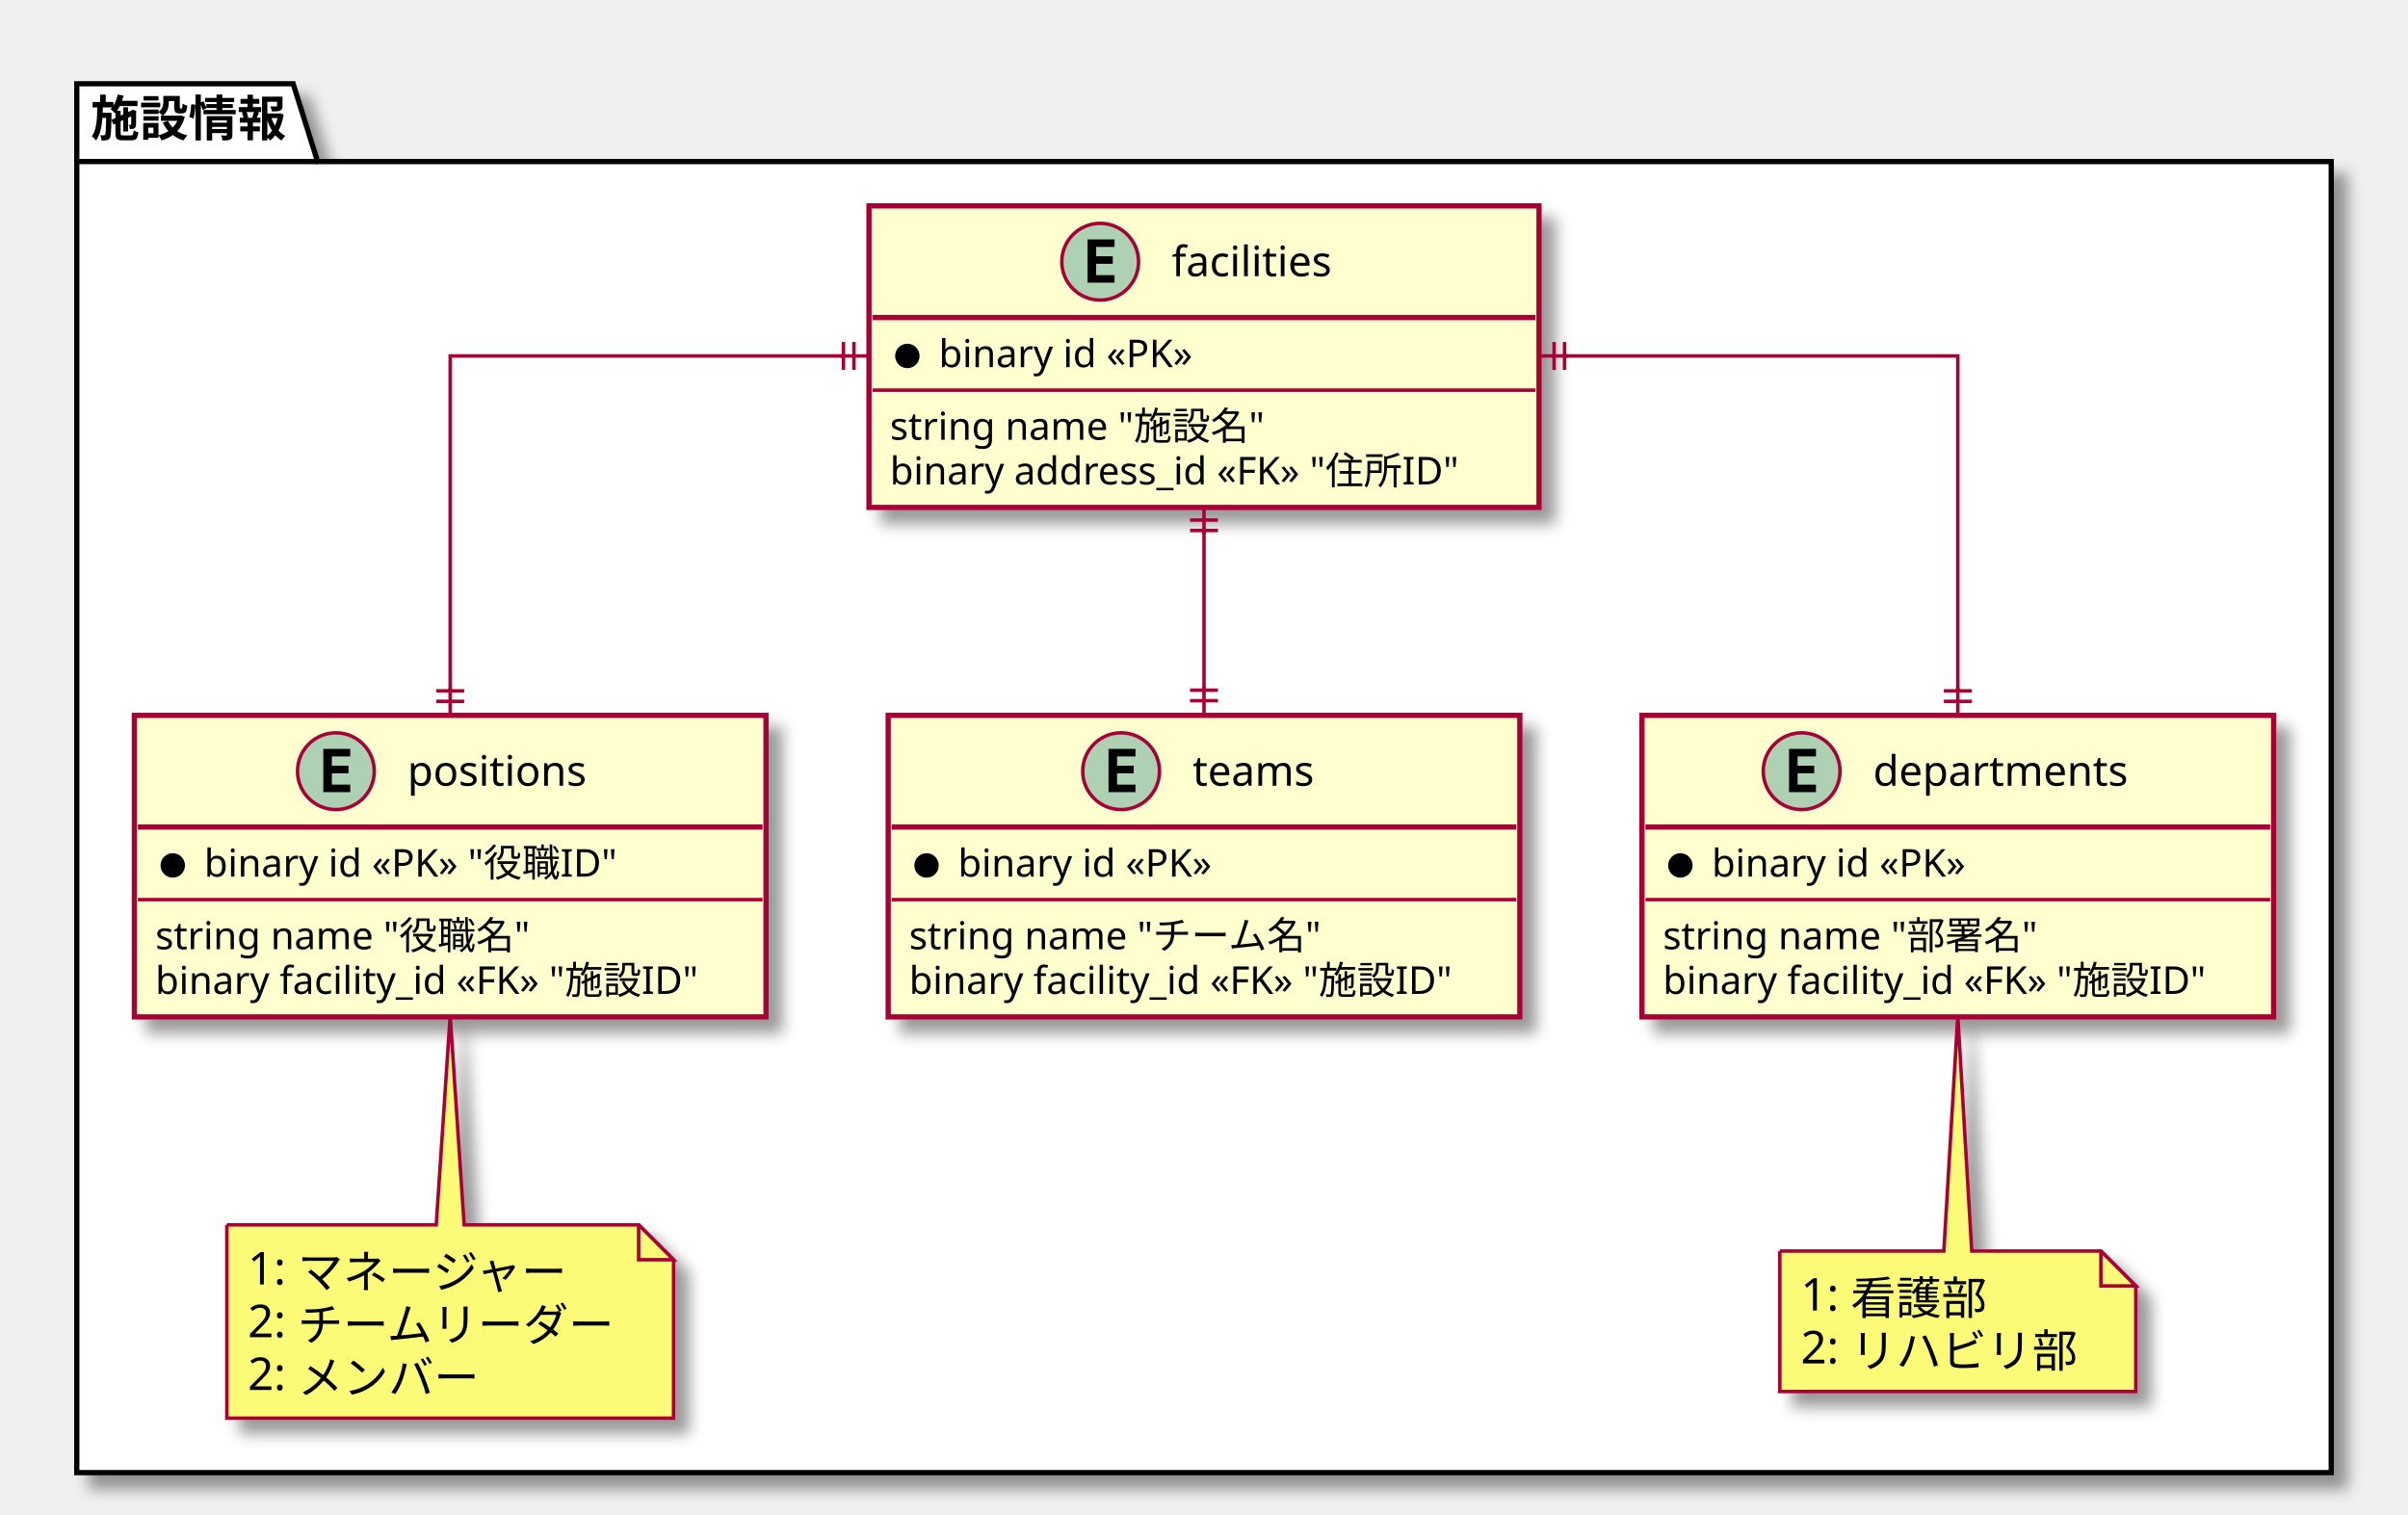
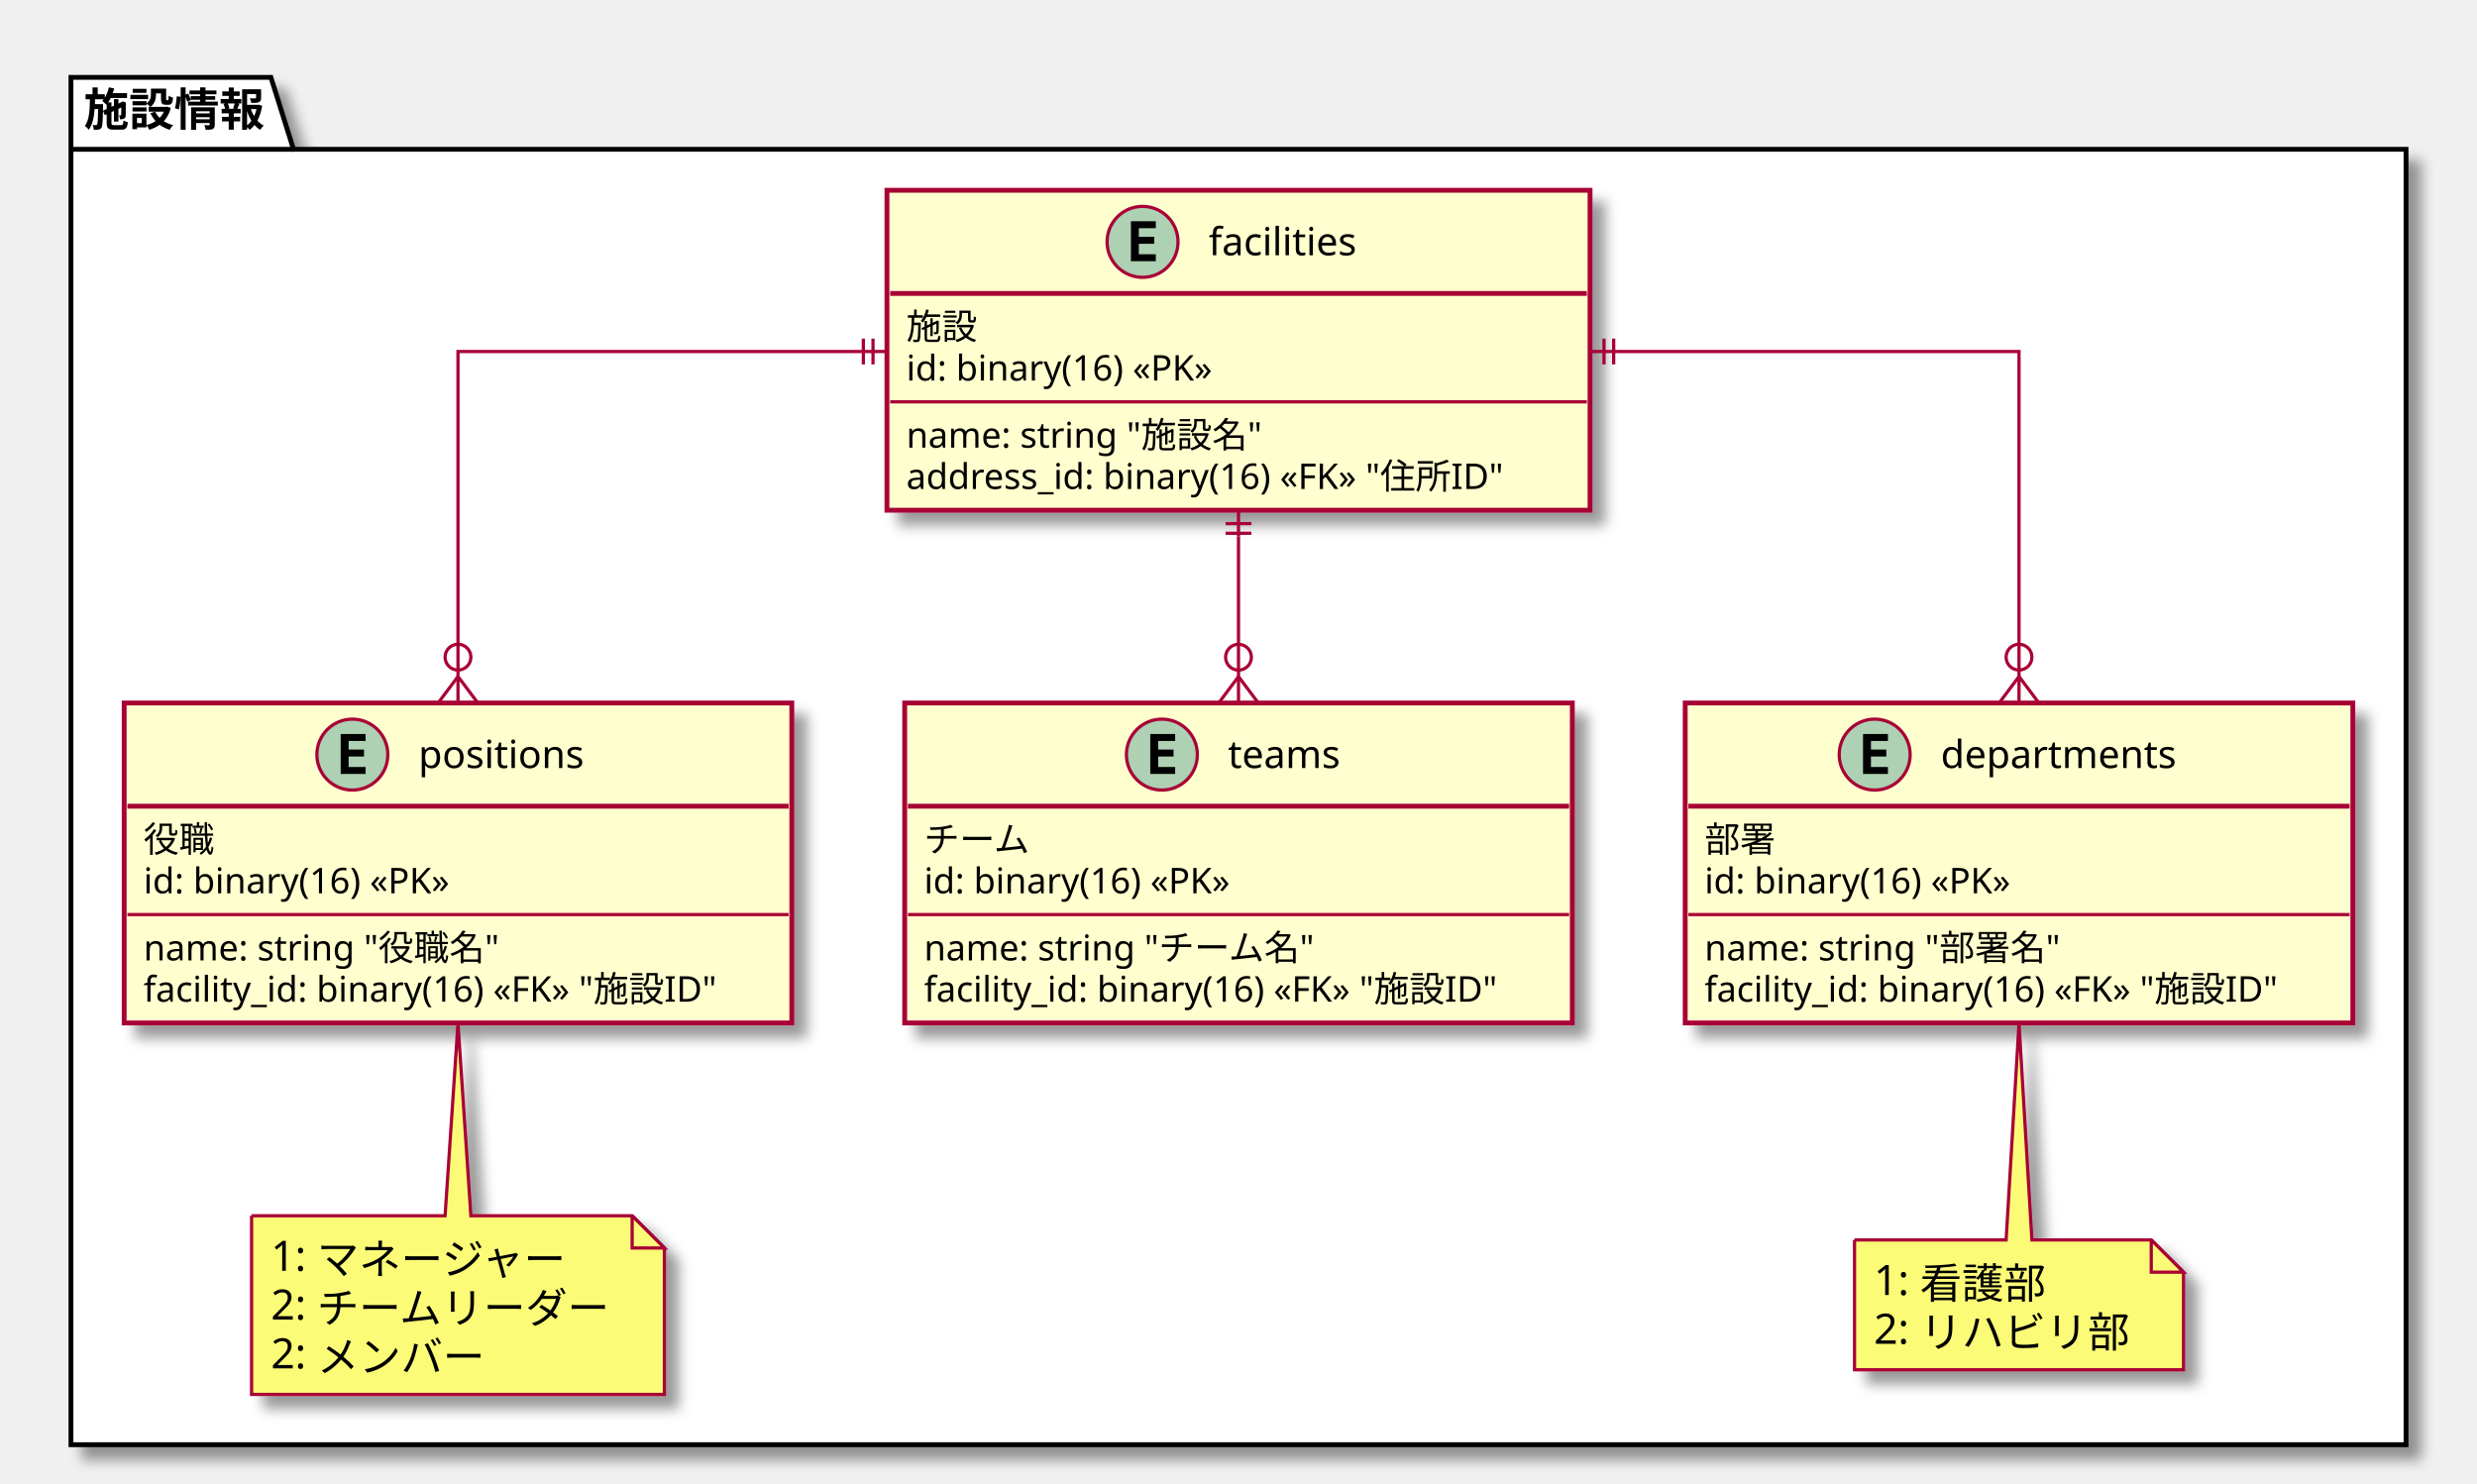
- <svg xmlns="http://www.w3.org/2000/svg" contentScriptType="application/ecmascript" contentStyleType="text/css" height="434px" preserveAspectRatio="none" style="width:690px;height:434px;" version="1.1" viewBox="0 0 690 434" width="690px" zoomAndPan="magnify">
+ <svg xmlns="http://www.w3.org/2000/svg" contentScriptType="application/ecmascript" contentStyleType="text/css" height="460px" preserveAspectRatio="none" style="width:768px;height:460px;" version="1.1" viewBox="0 0 768 460" width="768px" zoomAndPan="magnify">
  <defs>
-     <filter height="300%" id="f12z0l97c401lf" width="300%" x="-1" y="-1">
+     <filter height="300%" id="fd7pq2e6lvwtn" width="300%" x="-1" y="-1">
      <feGaussianBlur result="blurOut" stdDeviation="2.0" />
      <feColorMatrix in="blurOut" result="blurOut2" type="matrix" values="0 0 0 0 0 0 0 0 0 0 0 0 0 0 0 0 0 0 .4 0" />
      <feOffset dx="4.0" dy="4.0" in="blurOut2" result="blurOut3" />
      <feBlend in="SourceGraphic" in2="blurOut3" mode="normal" />
    </filter>
  </defs>
  <g>
-     <polygon fill="#FFFFFF" filter="url(#f12z0l97c401lf)" points="22,24,84,24,91,46.297,668,46.297,668,422,22,422,22,24" style="stroke: #000000; stroke-width: 1.5;" />
+     <polygon fill="#FFFFFF" filter="url(#fd7pq2e6lvwtn)" points="22,24,84,24,91,46.297,746,46.297,746,448,22,448,22,24" style="stroke: #000000; stroke-width: 1.5;" />
    <line style="stroke: #000000; stroke-width: 1.5;" x1="22" x2="91" y1="46.297" y2="46.297" />
    <text fill="#000000" font-family="sans-serif" font-size="14" font-weight="bold" lengthAdjust="spacingAndGlyphs" textLength="56" x="26" y="38.995">施設情報</text>
-     <rect fill="#FEFECE" filter="url(#f12z0l97c401lf)" height="86.414" id="facilities" style="stroke: #A80036; stroke-width: 1.5;" width="192" x="249" y="59" />
-     <ellipse cx="315.25" cy="75" fill="#ADD1B2" rx="11" ry="11" style="stroke: #A80036; stroke-width: 1.0;" />
-     <path d="M319.359,81 L311.641,81 L311.641,68.609 L319.359,68.609 L319.359,70.766 L314.094,70.766 L314.094,73.438 L318.859,73.438 L318.859,75.594 L314.094,75.594 L314.094,78.844 L319.359,78.844 L319.359,81 Z " />
-     <text fill="#000000" font-family="sans-serif" font-size="12" lengthAdjust="spacingAndGlyphs" textLength="51" x="335.75" y="79.154">facilities</text>
-     <line style="stroke: #A80036; stroke-width: 1.5;" x1="250" x2="440" y1="91" y2="91" />
-     <ellipse cx="260" cy="102" fill="#000000" rx="3" ry="3" style="stroke: #000000; stroke-width: 1.0;" />
-     <text fill="#000000" font-family="sans-serif" font-size="11" lengthAdjust="spacingAndGlyphs" textLength="81" x="269" y="105.21">binary id «PK»</text>
-     <line style="stroke: #A80036; stroke-width: 1.0;" x1="250" x2="440" y1="111.805" y2="111.805" />
-     <text fill="#000000" font-family="sans-serif" font-size="11" lengthAdjust="spacingAndGlyphs" textLength="116" x="255" y="126.015">string name "施設名"</text>
-     <text fill="#000000" font-family="sans-serif" font-size="11" lengthAdjust="spacingAndGlyphs" textLength="180" x="255" y="138.82">binary address_id «FK» "住所ID"</text>
-     <rect fill="#FEFECE" filter="url(#f12z0l97c401lf)" height="86.414" id="positions" style="stroke: #A80036; stroke-width: 1.5;" width="181" x="38.5" y="205" />
-     <ellipse cx="96.25" cy="221" fill="#ADD1B2" rx="11" ry="11" style="stroke: #A80036; stroke-width: 1.0;" />
-     <path d="M100.359,227 L92.641,227 L92.641,214.609 L100.359,214.609 L100.359,216.766 L95.094,216.766 L95.094,219.438 L99.859,219.438 L99.859,221.594 L95.094,221.594 L95.094,224.844 L100.359,224.844 L100.359,227 Z " />
-     <text fill="#000000" font-family="sans-serif" font-size="12" lengthAdjust="spacingAndGlyphs" textLength="57" x="116.75" y="225.154">positions</text>
-     <line style="stroke: #A80036; stroke-width: 1.5;" x1="39.5" x2="218.5" y1="237" y2="237" />
-     <ellipse cx="49.5" cy="248" fill="#000000" rx="3" ry="3" style="stroke: #000000; stroke-width: 1.0;" />
-     <text fill="#000000" font-family="sans-serif" font-size="11" lengthAdjust="spacingAndGlyphs" textLength="128" x="58.5" y="251.21">binary id «PK» "役職ID"</text>
-     <line style="stroke: #A80036; stroke-width: 1.0;" x1="39.5" x2="218.5" y1="257.805" y2="257.805" />
-     <text fill="#000000" font-family="sans-serif" font-size="11" lengthAdjust="spacingAndGlyphs" textLength="116" x="44.5" y="272.015">string name "役職名"</text>
-     <text fill="#000000" font-family="sans-serif" font-size="11" lengthAdjust="spacingAndGlyphs" textLength="169" x="44.5" y="284.82">binary facility_id «FK» "施設ID"</text>
-     <rect fill="#FEFECE" filter="url(#f12z0l97c401lf)" height="86.414" id="teams" style="stroke: #A80036; stroke-width: 1.5;" width="181" x="254.5" y="205" />
-     <ellipse cx="321.25" cy="221" fill="#ADD1B2" rx="11" ry="11" style="stroke: #A80036; stroke-width: 1.0;" />
-     <path d="M325.359,227 L317.641,227 L317.641,214.609 L325.359,214.609 L325.359,216.766 L320.094,216.766 L320.094,219.438 L324.859,219.438 L324.859,221.594 L320.094,221.594 L320.094,224.844 L325.359,224.844 L325.359,227 Z " />
-     <text fill="#000000" font-family="sans-serif" font-size="12" lengthAdjust="spacingAndGlyphs" textLength="39" x="341.75" y="225.154">teams</text>
-     <line style="stroke: #A80036; stroke-width: 1.5;" x1="255.5" x2="434.5" y1="237" y2="237" />
-     <ellipse cx="265.5" cy="248" fill="#000000" rx="3" ry="3" style="stroke: #000000; stroke-width: 1.0;" />
-     <text fill="#000000" font-family="sans-serif" font-size="11" lengthAdjust="spacingAndGlyphs" textLength="81" x="274.5" y="251.21">binary id «PK»</text>
-     <line style="stroke: #A80036; stroke-width: 1.0;" x1="255.5" x2="434.5" y1="257.805" y2="257.805" />
-     <text fill="#000000" font-family="sans-serif" font-size="11" lengthAdjust="spacingAndGlyphs" textLength="127" x="260.5" y="272.015">string name "チーム名"</text>
-     <text fill="#000000" font-family="sans-serif" font-size="11" lengthAdjust="spacingAndGlyphs" textLength="169" x="260.5" y="284.82">binary facility_id «FK» "施設ID"</text>
-     <path d="M65,351 L65,406.398 A0,0 0 0 0 65,406.398 L193,406.398 A0,0 0 0 0 193,406.398 L193,361 L183,351 L133,351 L129,291.09 L125,351 L65,351 A0,0 0 0 0 65,351 " fill="#FBFB77" filter="url(#f12z0l97c401lf)" style="stroke: #A80036; stroke-width: 1.0;" />
-     <path d="M183,351 L183,361 L193,361 L183,351 " fill="#FBFB77" style="stroke: #A80036; stroke-width: 1.0;" />
-     <text fill="#000000" font-family="sans-serif" font-size="13" lengthAdjust="spacingAndGlyphs" textLength="94" x="71" y="368.067">1: マネージャー</text>
-     <text fill="#000000" font-family="sans-serif" font-size="13" lengthAdjust="spacingAndGlyphs" textLength="107" x="71" y="383.2">2: チームリーダー</text>
-     <text fill="#000000" font-family="sans-serif" font-size="13" lengthAdjust="spacingAndGlyphs" textLength="68" x="71" y="398.332">2: メンバー</text>
-     <rect fill="#FEFECE" filter="url(#f12z0l97c401lf)" height="86.414" id="departments" style="stroke: #A80036; stroke-width: 1.5;" width="181" x="470.5" y="205" />
-     <ellipse cx="516.25" cy="221" fill="#ADD1B2" rx="11" ry="11" style="stroke: #A80036; stroke-width: 1.0;" />
-     <path d="M520.359,227 L512.641,227 L512.641,214.609 L520.359,214.609 L520.359,216.766 L515.094,216.766 L515.094,219.438 L519.859,219.438 L519.859,221.594 L515.094,221.594 L515.094,224.844 L520.359,224.844 L520.359,227 Z " />
-     <text fill="#000000" font-family="sans-serif" font-size="12" lengthAdjust="spacingAndGlyphs" textLength="81" x="536.75" y="225.154">departments</text>
-     <line style="stroke: #A80036; stroke-width: 1.5;" x1="471.5" x2="650.5" y1="237" y2="237" />
-     <ellipse cx="481.5" cy="248" fill="#000000" rx="3" ry="3" style="stroke: #000000; stroke-width: 1.0;" />
-     <text fill="#000000" font-family="sans-serif" font-size="11" lengthAdjust="spacingAndGlyphs" textLength="81" x="490.5" y="251.21">binary id «PK»</text>
-     <line style="stroke: #A80036; stroke-width: 1.0;" x1="471.5" x2="650.5" y1="257.805" y2="257.805" />
-     <text fill="#000000" font-family="sans-serif" font-size="11" lengthAdjust="spacingAndGlyphs" textLength="116" x="476.5" y="272.015">string name "部署名"</text>
-     <text fill="#000000" font-family="sans-serif" font-size="11" lengthAdjust="spacingAndGlyphs" textLength="169" x="476.5" y="284.82">binary facility_id «FK» "施設ID"</text>
-     <path d="M510,358.5 L510,398.766 A0,0 0 0 0 510,398.766 L612,398.766 A0,0 0 0 0 612,398.766 L612,368.5 L602,358.5 L565,358.5 L561,291.09 L557,358.5 L510,358.5 A0,0 0 0 0 510,358.5 " fill="#FBFB77" filter="url(#f12z0l97c401lf)" style="stroke: #A80036; stroke-width: 1.0;" />
-     <path d="M602,358.5 L602,368.5 L612,368.5 L602,358.5 " fill="#FBFB77" style="stroke: #A80036; stroke-width: 1.0;" />
-     <text fill="#000000" font-family="sans-serif" font-size="13" lengthAdjust="spacingAndGlyphs" textLength="55" x="516" y="375.567">1: 看護部</text>
-     <text fill="#000000" font-family="sans-serif" font-size="13" lengthAdjust="spacingAndGlyphs" textLength="81" x="516" y="390.7">2: リハビリ部</text>
-     <path d="M241.69,102 C241.69,102 129,102 129,102 C129,102 129,197.98 129,197.98 " fill="none" id="facilities-positions" style="stroke: #A80036; stroke-width: 1.0;" />
-     <line style="stroke: #A80036; stroke-width: 1.0;" x1="133" x2="125" y1="200.98" y2="200.98" />
-     <line style="stroke: #A80036; stroke-width: 1.0;" x1="133" x2="125" y1="197.98" y2="197.98" />
-     <line style="stroke: #A80036; stroke-width: 1.0;" x1="129" x2="129" y1="196.98" y2="204.98" />
-     <line style="stroke: #A80036; stroke-width: 1.0;" x1="244.69" x2="244.69" y1="98" y2="106" />
-     <line style="stroke: #A80036; stroke-width: 1.0;" x1="241.69" x2="241.69" y1="98" y2="106" />
-     <line style="stroke: #A80036; stroke-width: 1.0;" x1="240.69" x2="248.69" y1="102" y2="102" />
-     <path d="M345,152.02 C345,152.02 345,197.79 345,197.79 " fill="none" id="facilities-teams" style="stroke: #A80036; stroke-width: 1.0;" />
-     <line style="stroke: #A80036; stroke-width: 1.0;" x1="349" x2="341" y1="200.79" y2="200.79" />
-     <line style="stroke: #A80036; stroke-width: 1.0;" x1="349" x2="341" y1="197.79" y2="197.79" />
-     <line style="stroke: #A80036; stroke-width: 1.0;" x1="345" x2="345" y1="196.79" y2="204.79" />
-     <line style="stroke: #A80036; stroke-width: 1.0;" x1="341" x2="349" y1="149.02" y2="149.02" />
-     <line style="stroke: #A80036; stroke-width: 1.0;" x1="341" x2="349" y1="152.02" y2="152.02" />
-     <line style="stroke: #A80036; stroke-width: 1.0;" x1="345" x2="345" y1="153.02" y2="145.02" />
-     <path d="M448.31,102 C448.31,102 561,102 561,102 C561,102 561,197.98 561,197.98 " fill="none" id="facilities-departments" style="stroke: #A80036; stroke-width: 1.0;" />
-     <line style="stroke: #A80036; stroke-width: 1.0;" x1="565" x2="557" y1="200.98" y2="200.98" />
-     <line style="stroke: #A80036; stroke-width: 1.0;" x1="565" x2="557" y1="197.98" y2="197.98" />
-     <line style="stroke: #A80036; stroke-width: 1.0;" x1="561" x2="561" y1="196.98" y2="204.98" />
-     <line style="stroke: #A80036; stroke-width: 1.0;" x1="445.31" x2="445.31" y1="106" y2="98" />
-     <line style="stroke: #A80036; stroke-width: 1.0;" x1="448.31" x2="448.31" y1="106" y2="98" />
-     <line style="stroke: #A80036; stroke-width: 1.0;" x1="449.31" x2="441.31" y1="102" y2="102" />
+     <rect fill="#FEFECE" filter="url(#fd7pq2e6lvwtn)" height="99.219" id="facilities" style="stroke: #A80036; stroke-width: 1.5;" width="218" x="275" y="59" />
+     <ellipse cx="354.25" cy="75" fill="#ADD1B2" rx="11" ry="11" style="stroke: #A80036; stroke-width: 1.0;" />
+     <path d="M358.359,81 L350.641,81 L350.641,68.609 L358.359,68.609 L358.359,70.766 L353.094,70.766 L353.094,73.438 L357.859,73.438 L357.859,75.594 L353.094,75.594 L353.094,78.844 L358.359,78.844 L358.359,81 Z " />
+     <text fill="#000000" font-family="sans-serif" font-size="12" lengthAdjust="spacingAndGlyphs" textLength="51" x="374.75" y="79.154">facilities</text>
+     <line style="stroke: #A80036; stroke-width: 1.5;" x1="276" x2="492" y1="91" y2="91" />
+     <text fill="#000000" font-family="sans-serif" font-size="11" lengthAdjust="spacingAndGlyphs" textLength="22" x="281" y="105.21">施設</text>
+     <text fill="#000000" font-family="sans-serif" font-size="11" lengthAdjust="spacingAndGlyphs" textLength="107" x="281" y="118.015">id: binary(16) «PK»</text>
+     <line style="stroke: #A80036; stroke-width: 1.0;" x1="276" x2="492" y1="124.609" y2="124.609" />
+     <text fill="#000000" font-family="sans-serif" font-size="11" lengthAdjust="spacingAndGlyphs" textLength="120" x="281" y="138.82">name: string "施設名"</text>
+     <text fill="#000000" font-family="sans-serif" font-size="11" lengthAdjust="spacingAndGlyphs" textLength="206" x="281" y="151.625">address_id: binary(16) «FK» "住所ID"</text>
+     <rect fill="#FEFECE" filter="url(#fd7pq2e6lvwtn)" height="99.219" id="positions" style="stroke: #A80036; stroke-width: 1.5;" width="207" x="38.5" y="218" />
+     <ellipse cx="109.25" cy="234" fill="#ADD1B2" rx="11" ry="11" style="stroke: #A80036; stroke-width: 1.0;" />
+     <path d="M113.359,240 L105.641,240 L105.641,227.609 L113.359,227.609 L113.359,229.766 L108.094,229.766 L108.094,232.438 L112.859,232.438 L112.859,234.594 L108.094,234.594 L108.094,237.844 L113.359,237.844 L113.359,240 Z " />
+     <text fill="#000000" font-family="sans-serif" font-size="12" lengthAdjust="spacingAndGlyphs" textLength="57" x="129.75" y="238.154">positions</text>
+     <line style="stroke: #A80036; stroke-width: 1.5;" x1="39.5" x2="244.5" y1="250" y2="250" />
+     <text fill="#000000" font-family="sans-serif" font-size="11" lengthAdjust="spacingAndGlyphs" textLength="22" x="44.5" y="264.21">役職</text>
+     <text fill="#000000" font-family="sans-serif" font-size="11" lengthAdjust="spacingAndGlyphs" textLength="107" x="44.5" y="277.015">id: binary(16) «PK»</text>
+     <line style="stroke: #A80036; stroke-width: 1.0;" x1="39.5" x2="244.5" y1="283.609" y2="283.609" />
+     <text fill="#000000" font-family="sans-serif" font-size="11" lengthAdjust="spacingAndGlyphs" textLength="120" x="44.5" y="297.82">name: string "役職名"</text>
+     <text fill="#000000" font-family="sans-serif" font-size="11" lengthAdjust="spacingAndGlyphs" textLength="195" x="44.5" y="310.625">facility_id: binary(16) «FK» "施設ID"</text>
+     <rect fill="#FEFECE" filter="url(#fd7pq2e6lvwtn)" height="99.219" id="teams" style="stroke: #A80036; stroke-width: 1.5;" width="207" x="280.5" y="218" />
+     <ellipse cx="360.25" cy="234" fill="#ADD1B2" rx="11" ry="11" style="stroke: #A80036; stroke-width: 1.0;" />
+     <path d="M364.359,240 L356.641,240 L356.641,227.609 L364.359,227.609 L364.359,229.766 L359.094,229.766 L359.094,232.438 L363.859,232.438 L363.859,234.594 L359.094,234.594 L359.094,237.844 L364.359,237.844 L364.359,240 Z " />
+     <text fill="#000000" font-family="sans-serif" font-size="12" lengthAdjust="spacingAndGlyphs" textLength="39" x="380.75" y="238.154">teams</text>
+     <line style="stroke: #A80036; stroke-width: 1.5;" x1="281.5" x2="486.5" y1="250" y2="250" />
+     <text fill="#000000" font-family="sans-serif" font-size="11" lengthAdjust="spacingAndGlyphs" textLength="33" x="286.5" y="264.21">チーム</text>
+     <text fill="#000000" font-family="sans-serif" font-size="11" lengthAdjust="spacingAndGlyphs" textLength="107" x="286.5" y="277.015">id: binary(16) «PK»</text>
+     <line style="stroke: #A80036; stroke-width: 1.0;" x1="281.5" x2="486.5" y1="283.609" y2="283.609" />
+     <text fill="#000000" font-family="sans-serif" font-size="11" lengthAdjust="spacingAndGlyphs" textLength="131" x="286.5" y="297.82">name: string "チーム名"</text>
+     <text fill="#000000" font-family="sans-serif" font-size="11" lengthAdjust="spacingAndGlyphs" textLength="195" x="286.5" y="310.625">facility_id: binary(16) «FK» "施設ID"</text>
+     <path d="M78,377 L78,432.398 A0,0 0 0 0 78,432.398 L206,432.398 A0,0 0 0 0 206,432.398 L206,387 L196,377 L146,377 L142,317.35 L138,377 L78,377 A0,0 0 0 0 78,377 " fill="#FBFB77" filter="url(#fd7pq2e6lvwtn)" style="stroke: #A80036; stroke-width: 1.0;" />
+     <path d="M196,377 L196,387 L206,387 L196,377 " fill="#FBFB77" style="stroke: #A80036; stroke-width: 1.0;" />
+     <text fill="#000000" font-family="sans-serif" font-size="13" lengthAdjust="spacingAndGlyphs" textLength="94" x="84" y="394.067">1: マネージャー</text>
+     <text fill="#000000" font-family="sans-serif" font-size="13" lengthAdjust="spacingAndGlyphs" textLength="107" x="84" y="409.2">2: チームリーダー</text>
+     <text fill="#000000" font-family="sans-serif" font-size="13" lengthAdjust="spacingAndGlyphs" textLength="68" x="84" y="424.332">2: メンバー</text>
+     <rect fill="#FEFECE" filter="url(#fd7pq2e6lvwtn)" height="99.219" id="departments" style="stroke: #A80036; stroke-width: 1.5;" width="207" x="522.5" y="218" />
+     <ellipse cx="581.25" cy="234" fill="#ADD1B2" rx="11" ry="11" style="stroke: #A80036; stroke-width: 1.0;" />
+     <path d="M585.359,240 L577.641,240 L577.641,227.609 L585.359,227.609 L585.359,229.766 L580.094,229.766 L580.094,232.438 L584.859,232.438 L584.859,234.594 L580.094,234.594 L580.094,237.844 L585.359,237.844 L585.359,240 Z " />
+     <text fill="#000000" font-family="sans-serif" font-size="12" lengthAdjust="spacingAndGlyphs" textLength="81" x="601.75" y="238.154">departments</text>
+     <line style="stroke: #A80036; stroke-width: 1.5;" x1="523.5" x2="728.5" y1="250" y2="250" />
+     <text fill="#000000" font-family="sans-serif" font-size="11" lengthAdjust="spacingAndGlyphs" textLength="22" x="528.5" y="264.21">部署</text>
+     <text fill="#000000" font-family="sans-serif" font-size="11" lengthAdjust="spacingAndGlyphs" textLength="107" x="528.5" y="277.015">id: binary(16) «PK»</text>
+     <line style="stroke: #A80036; stroke-width: 1.0;" x1="523.5" x2="728.5" y1="283.609" y2="283.609" />
+     <text fill="#000000" font-family="sans-serif" font-size="11" lengthAdjust="spacingAndGlyphs" textLength="120" x="528.5" y="297.82">name: string "部署名"</text>
+     <text fill="#000000" font-family="sans-serif" font-size="11" lengthAdjust="spacingAndGlyphs" textLength="195" x="528.5" y="310.625">facility_id: binary(16) «FK» "施設ID"</text>
+     <path d="M575,384.5 L575,424.766 A0,0 0 0 0 575,424.766 L677,424.766 A0,0 0 0 0 677,424.766 L677,394.5 L667,384.5 L630,384.5 L626,317.35 L622,384.5 L575,384.5 A0,0 0 0 0 575,384.5 " fill="#FBFB77" filter="url(#fd7pq2e6lvwtn)" style="stroke: #A80036; stroke-width: 1.0;" />
+     <path d="M667,384.5 L667,394.5 L677,394.5 L667,384.5 " fill="#FBFB77" style="stroke: #A80036; stroke-width: 1.0;" />
+     <text fill="#000000" font-family="sans-serif" font-size="13" lengthAdjust="spacingAndGlyphs" textLength="55" x="581" y="401.567">1: 看護部</text>
+     <text fill="#000000" font-family="sans-serif" font-size="13" lengthAdjust="spacingAndGlyphs" textLength="81" x="581" y="416.7">2: リハビリ部</text>
+     <path d="M266.68,109 C266.68,109 142,109 142,109 C142,109 142,209.78 142,209.78 " fill="none" id="facilities-positions" style="stroke: #A80036; stroke-width: 1.0;" />
+     <line style="stroke: #A80036; stroke-width: 1.0;" x1="142" x2="148" y1="209.78" y2="217.78" />
+     <line style="stroke: #A80036; stroke-width: 1.0;" x1="142" x2="136" y1="209.78" y2="217.78" />
+     <line style="stroke: #A80036; stroke-width: 1.0;" x1="142" x2="142" y1="209.78" y2="217.78" />
+     <ellipse cx="142" cy="203.78" fill="none" rx="4" ry="4" style="stroke: #A80036; stroke-width: 1.0;" />
+     <line style="stroke: #A80036; stroke-width: 1.0;" x1="270.68" x2="270.68" y1="105" y2="113" />
+     <line style="stroke: #A80036; stroke-width: 1.0;" x1="267.68" x2="267.68" y1="105" y2="113" />
+     <line style="stroke: #A80036; stroke-width: 1.0;" x1="266.68" x2="274.68" y1="109" y2="109" />
+     <path d="M384,166.37 C384,166.37 384,209.8 384,209.8 " fill="none" id="facilities-teams" style="stroke: #A80036; stroke-width: 1.0;" />
+     <line style="stroke: #A80036; stroke-width: 1.0;" x1="384" x2="390" y1="209.8" y2="217.8" />
+     <line style="stroke: #A80036; stroke-width: 1.0;" x1="384" x2="378" y1="209.8" y2="217.8" />
+     <line style="stroke: #A80036; stroke-width: 1.0;" x1="384" x2="384" y1="209.8" y2="217.8" />
+     <ellipse cx="384" cy="203.8" fill="none" rx="4" ry="4" style="stroke: #A80036; stroke-width: 1.0;" />
+     <line style="stroke: #A80036; stroke-width: 1.0;" x1="380" x2="388" y1="162.37" y2="162.37" />
+     <line style="stroke: #A80036; stroke-width: 1.0;" x1="380" x2="388" y1="165.37" y2="165.37" />
+     <line style="stroke: #A80036; stroke-width: 1.0;" x1="384" x2="384" y1="166.37" y2="158.37" />
+     <path d="M501.32,109 C501.32,109 626,109 626,109 C626,109 626,209.78 626,209.78 " fill="none" id="facilities-departments" style="stroke: #A80036; stroke-width: 1.0;" />
+     <line style="stroke: #A80036; stroke-width: 1.0;" x1="626" x2="632" y1="209.78" y2="217.78" />
+     <line style="stroke: #A80036; stroke-width: 1.0;" x1="626" x2="620" y1="209.78" y2="217.78" />
+     <line style="stroke: #A80036; stroke-width: 1.0;" x1="626" x2="626" y1="209.78" y2="217.78" />
+     <ellipse cx="626" cy="203.78" fill="none" rx="4" ry="4" style="stroke: #A80036; stroke-width: 1.0;" />
+     <line style="stroke: #A80036; stroke-width: 1.0;" x1="497.32" x2="497.32" y1="113" y2="105" />
+     <line style="stroke: #A80036; stroke-width: 1.0;" x1="500.32" x2="500.32" y1="113" y2="105" />
+     <line style="stroke: #A80036; stroke-width: 1.0;" x1="501.32" x2="493.32" y1="109" y2="109" />
  </g>
</svg>
